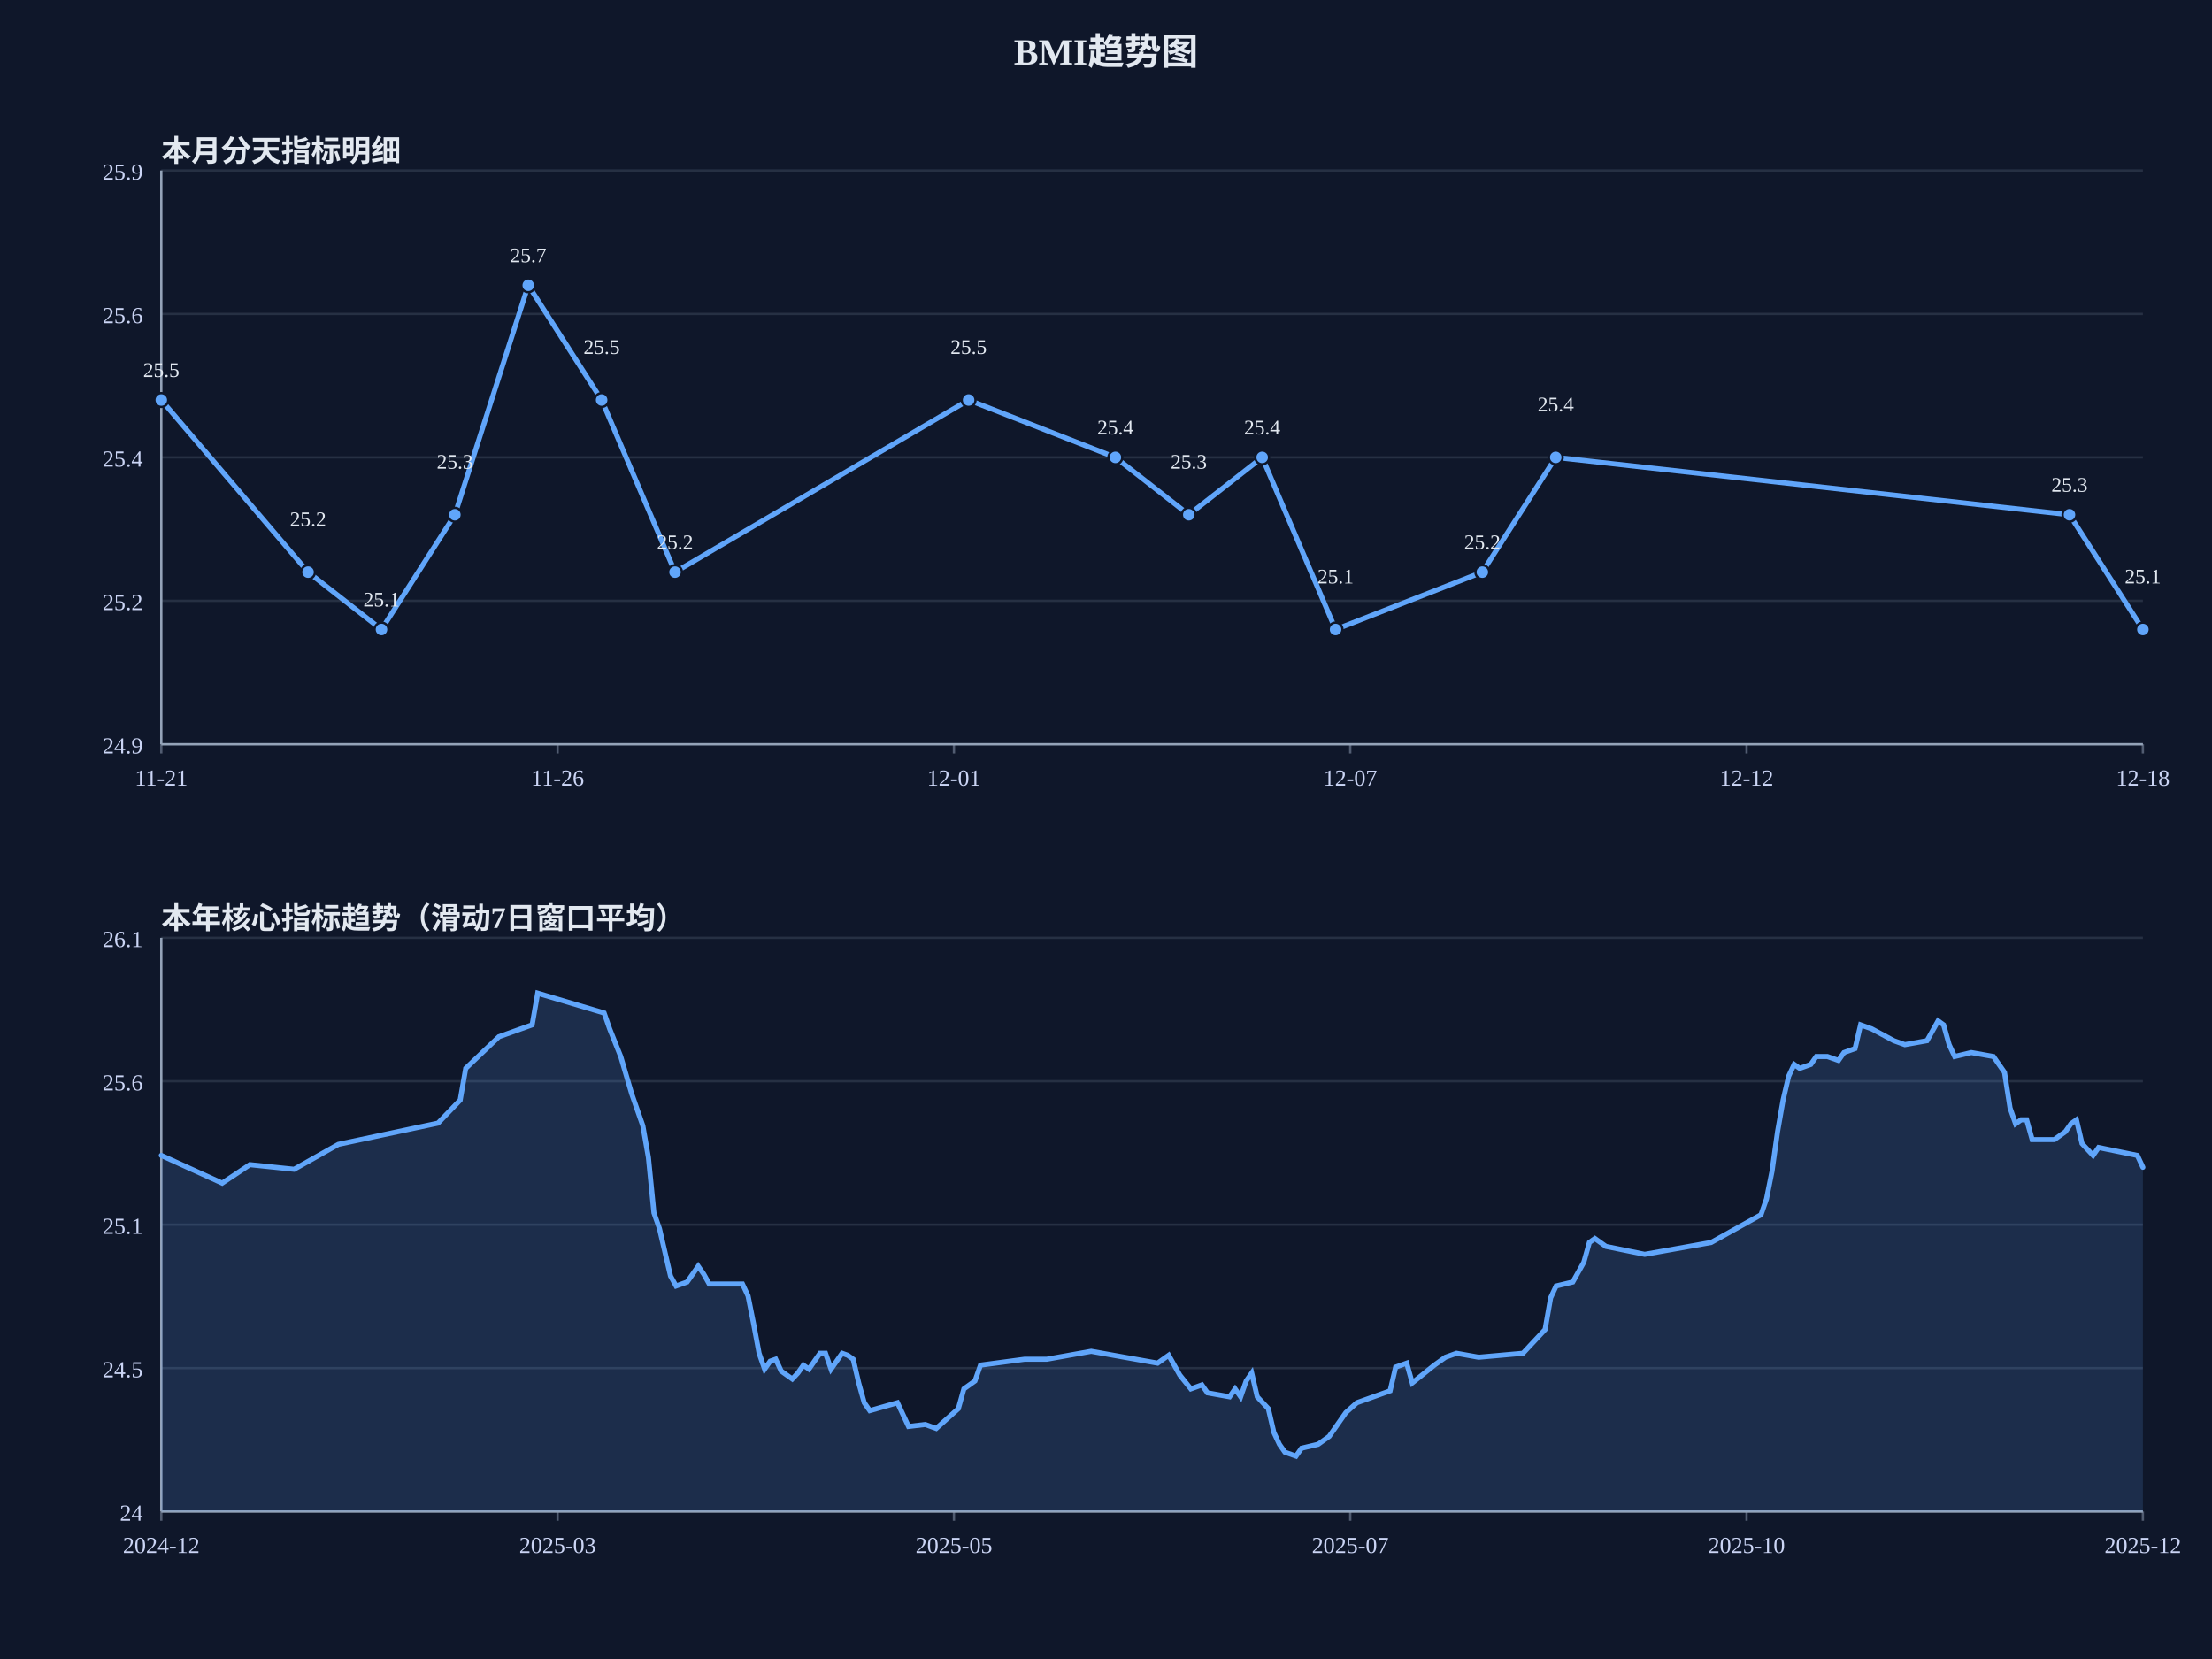
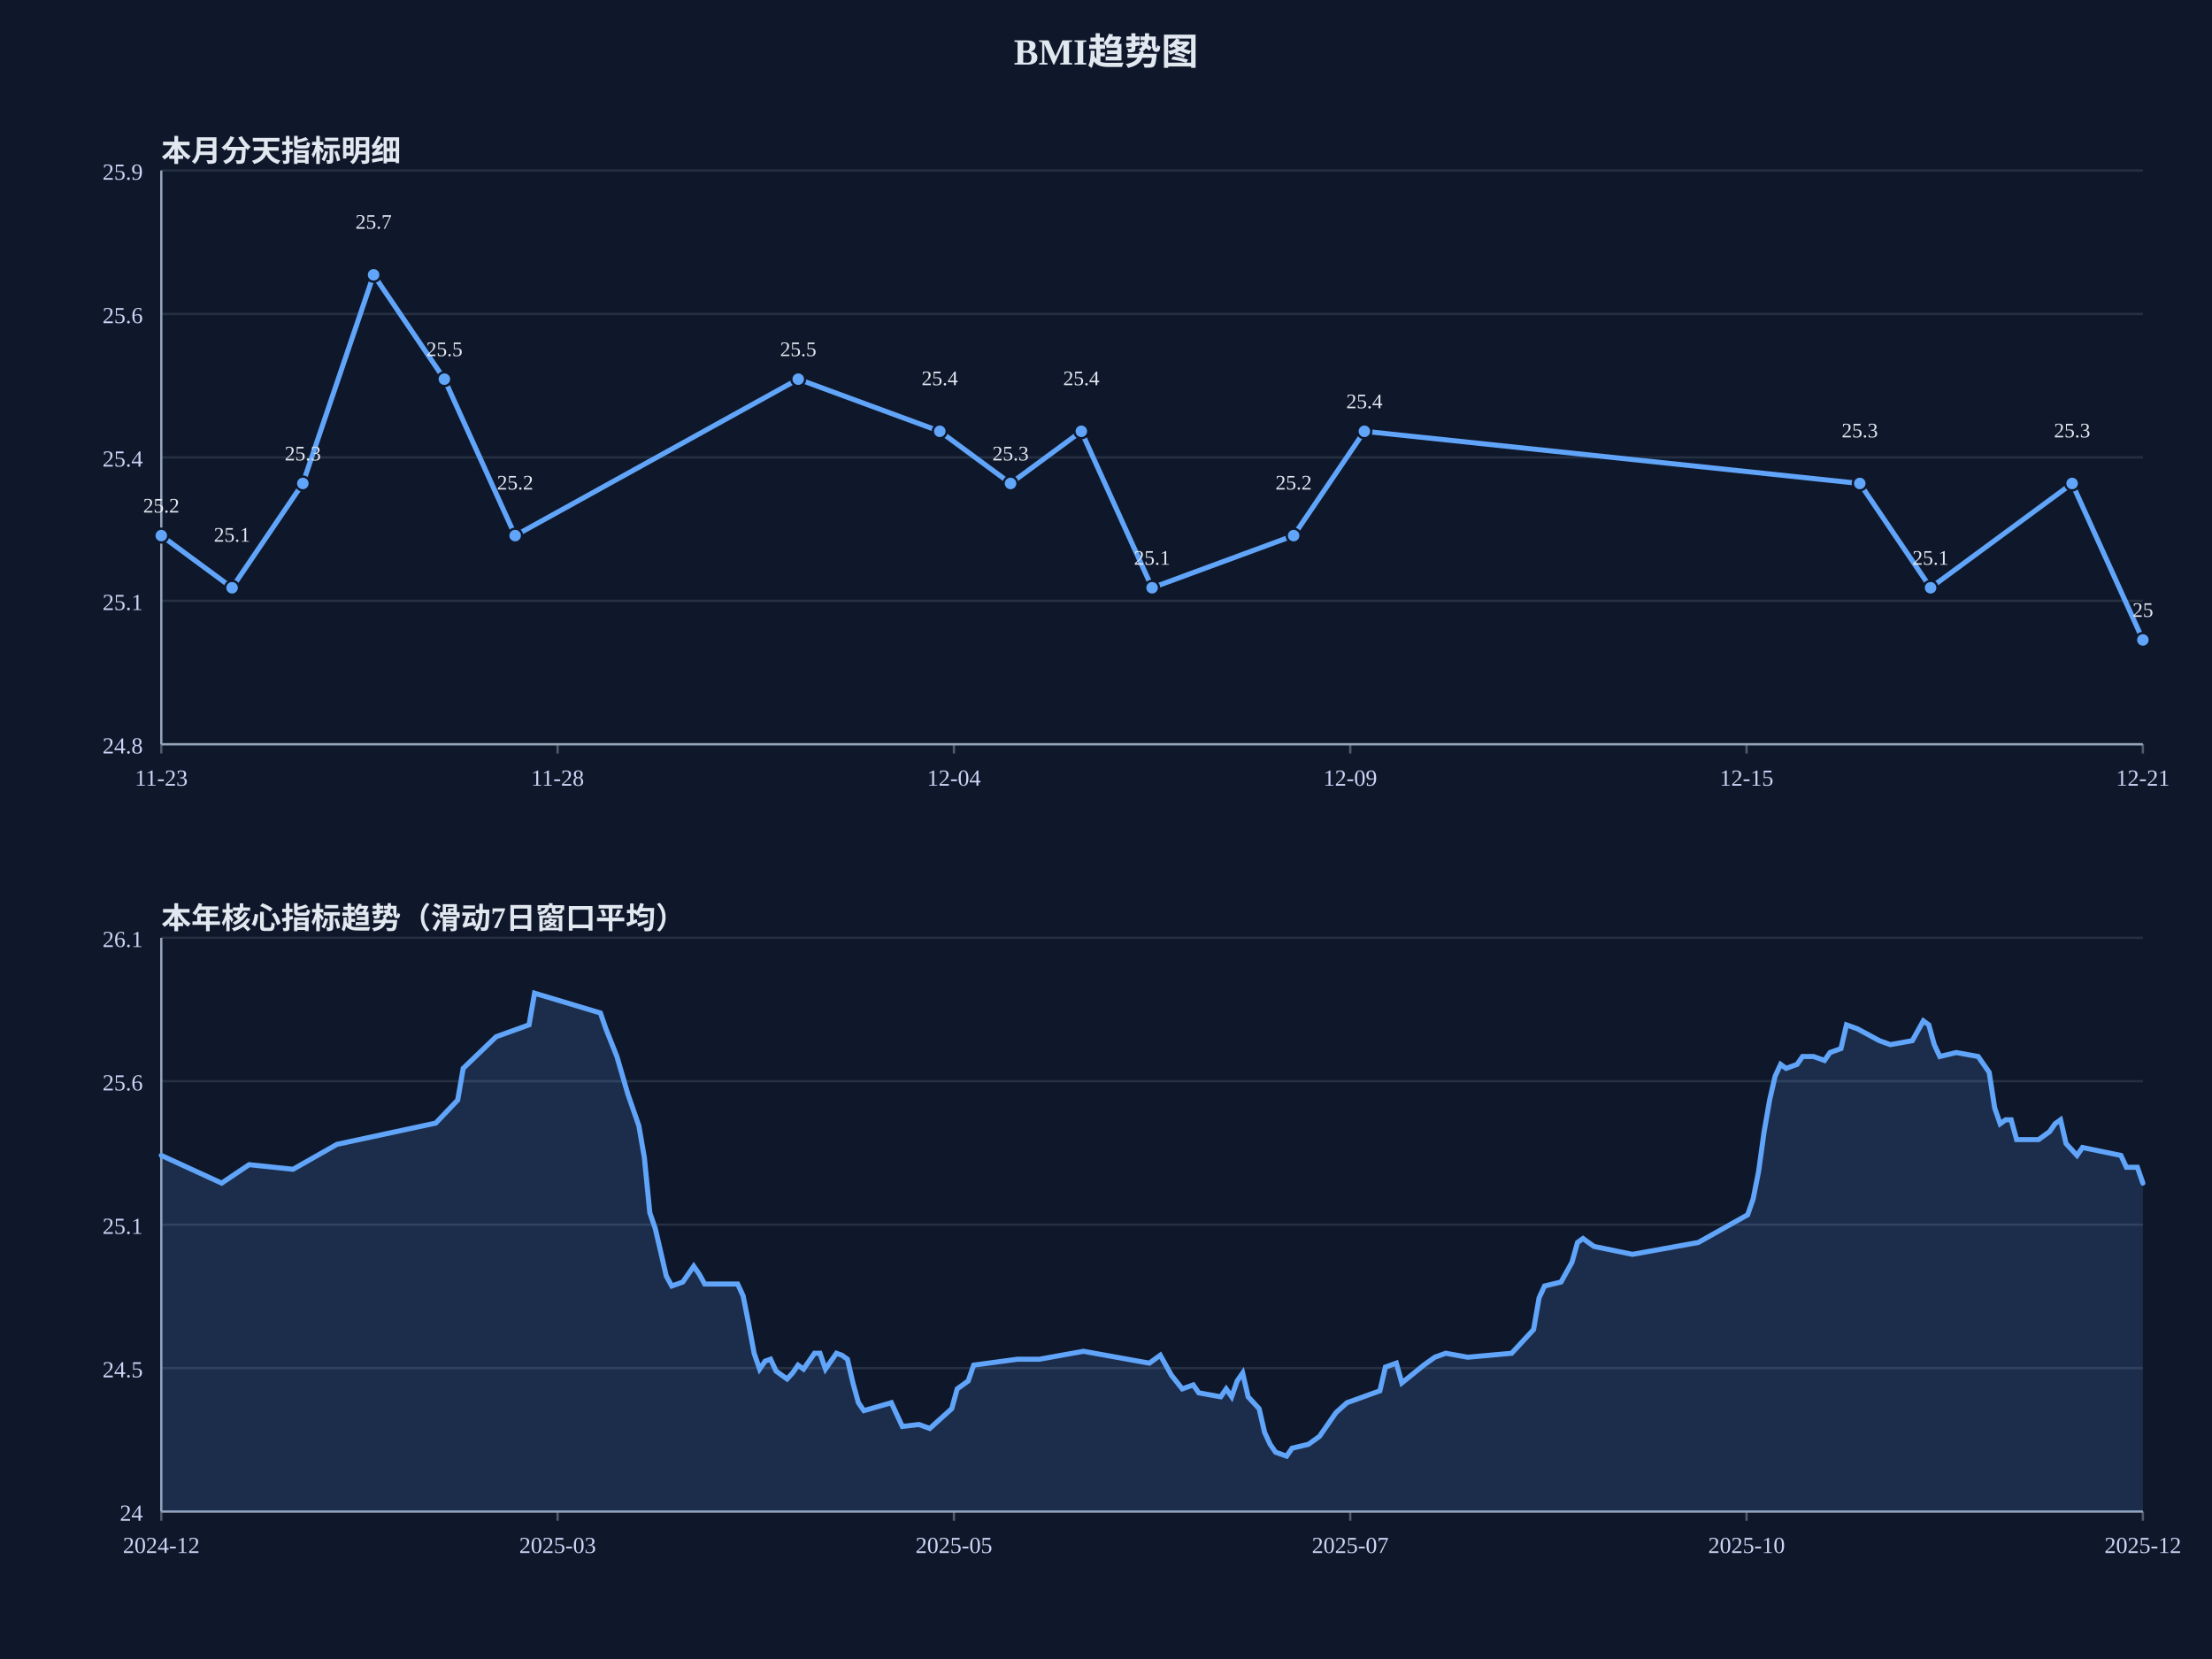
<svg xmlns="http://www.w3.org/2000/svg" viewBox="0 0 960 720" width="960" height="720">
  <rect width="960" height="720" fill="#0f172a" />
  <text x="480" y="28" fill="#e2e8f0" font-size="16" font-weight="700" text-anchor="middle">BMI趋势图</text>
  <text x="70" y="70" fill="#e2e8f0" font-size="13" font-weight="600">本月分天指标明细</text>
  <line x1="70" y1="323.00" x2="930" y2="323.00" stroke="#94a3b8" stroke-opacity="0.18" stroke-width="1" />
-   <text x="62" y="327.00" fill="#cbd5f5" font-size="10" text-anchor="end">24.9</text>
+   <text x="62" y="327.00" fill="#cbd5f5" font-size="10" text-anchor="end">24.8</text>
  <line x1="70" y1="260.75" x2="930" y2="260.75" stroke="#94a3b8" stroke-opacity="0.18" stroke-width="1" />
-   <text x="62" y="264.75" fill="#cbd5f5" font-size="10" text-anchor="end">25.2</text>
+   <text x="62" y="264.75" fill="#cbd5f5" font-size="10" text-anchor="end">25.1</text>
  <line x1="70" y1="198.50" x2="930" y2="198.50" stroke="#94a3b8" stroke-opacity="0.18" stroke-width="1" />
  <text x="62" y="202.50" fill="#cbd5f5" font-size="10" text-anchor="end">25.4</text>
  <line x1="70" y1="136.25" x2="930" y2="136.25" stroke="#94a3b8" stroke-opacity="0.18" stroke-width="1" />
  <text x="62" y="140.25" fill="#cbd5f5" font-size="10" text-anchor="end">25.6</text>
  <line x1="70" y1="74.00" x2="930" y2="74.00" stroke="#94a3b8" stroke-opacity="0.18" stroke-width="1" />
  <text x="62" y="78.00" fill="#cbd5f5" font-size="10" text-anchor="end">25.9</text>
  <line x1="70.00" y1="323" x2="70.00" y2="327" stroke="#94a3b8" stroke-opacity="0.5" stroke-width="1" />
-   <text x="70.00" y="341" fill="#cbd5f5" font-size="10" text-anchor="middle">11-21</text>
+   <text x="70.00" y="341" fill="#cbd5f5" font-size="10" text-anchor="middle">11-23</text>
  <line x1="242.00" y1="323" x2="242.00" y2="327" stroke="#94a3b8" stroke-opacity="0.5" stroke-width="1" />
-   <text x="242.00" y="341" fill="#cbd5f5" font-size="10" text-anchor="middle">11-26</text>
+   <text x="242.00" y="341" fill="#cbd5f5" font-size="10" text-anchor="middle">11-28</text>
  <line x1="414.00" y1="323" x2="414.00" y2="327" stroke="#94a3b8" stroke-opacity="0.5" stroke-width="1" />
-   <text x="414.00" y="341" fill="#cbd5f5" font-size="10" text-anchor="middle">12-01</text>
+   <text x="414.00" y="341" fill="#cbd5f5" font-size="10" text-anchor="middle">12-04</text>
  <line x1="586.00" y1="323" x2="586.00" y2="327" stroke="#94a3b8" stroke-opacity="0.5" stroke-width="1" />
-   <text x="586.00" y="341" fill="#cbd5f5" font-size="10" text-anchor="middle">12-07</text>
+   <text x="586.00" y="341" fill="#cbd5f5" font-size="10" text-anchor="middle">12-09</text>
  <line x1="758.00" y1="323" x2="758.00" y2="327" stroke="#94a3b8" stroke-opacity="0.5" stroke-width="1" />
-   <text x="758.00" y="341" fill="#cbd5f5" font-size="10" text-anchor="middle">12-12</text>
+   <text x="758.00" y="341" fill="#cbd5f5" font-size="10" text-anchor="middle">12-15</text>
  <line x1="930.00" y1="323" x2="930.00" y2="327" stroke="#94a3b8" stroke-opacity="0.5" stroke-width="1" />
-   <text x="930.00" y="341" fill="#cbd5f5" font-size="10" text-anchor="middle">12-18</text>
+   <text x="930.00" y="341" fill="#cbd5f5" font-size="10" text-anchor="middle">12-21</text>
  <line x1="70" y1="74" x2="70" y2="323" stroke="#94a3b8" stroke-width="1" />
  <line x1="70" y1="323" x2="930" y2="323" stroke="#94a3b8" stroke-width="1" />
-   <path d="M70.00,173.60 L133.70,248.30 L165.56,273.20 L197.41,223.40 L229.26,123.80 L261.11,173.60 L292.96,248.30 L420.37,173.60 L484.07,198.50 L515.93,223.40 L547.78,198.50 L579.63,273.20 L643.33,248.30 L675.19,198.50 L898.15,223.40 L930.00,273.20" fill="none" stroke="#60a5fa" stroke-width="2.2" stroke-linecap="round" />
-   <circle cx="70.00" cy="173.60" r="3" fill="#60a5fa" stroke="#0f172a" stroke-width="1" />
-   <text x="70.00" y="163.60" fill="#e2e8f0" font-size="9" text-anchor="middle">25.5</text>
-   <circle cx="133.70" cy="248.30" r="3" fill="#60a5fa" stroke="#0f172a" stroke-width="1" />
-   <text x="133.70" y="228.30" fill="#e2e8f0" font-size="9" text-anchor="middle">25.2</text>
-   <circle cx="165.56" cy="273.20" r="3" fill="#60a5fa" stroke="#0f172a" stroke-width="1" />
-   <text x="165.56" y="263.20" fill="#e2e8f0" font-size="9" text-anchor="middle">25.1</text>
-   <circle cx="197.41" cy="223.40" r="3" fill="#60a5fa" stroke="#0f172a" stroke-width="1" />
-   <text x="197.41" y="203.40" fill="#e2e8f0" font-size="9" text-anchor="middle">25.3</text>
-   <circle cx="229.26" cy="123.80" r="3" fill="#60a5fa" stroke="#0f172a" stroke-width="1" />
-   <text x="229.26" y="113.80" fill="#e2e8f0" font-size="9" text-anchor="middle">25.7</text>
-   <circle cx="261.11" cy="173.60" r="3" fill="#60a5fa" stroke="#0f172a" stroke-width="1" />
-   <text x="261.11" y="153.60" fill="#e2e8f0" font-size="9" text-anchor="middle">25.5</text>
-   <circle cx="292.96" cy="248.30" r="3" fill="#60a5fa" stroke="#0f172a" stroke-width="1" />
-   <text x="292.96" y="238.30" fill="#e2e8f0" font-size="9" text-anchor="middle">25.2</text>
-   <circle cx="420.37" cy="173.60" r="3" fill="#60a5fa" stroke="#0f172a" stroke-width="1" />
-   <text x="420.37" y="153.60" fill="#e2e8f0" font-size="9" text-anchor="middle">25.5</text>
-   <circle cx="484.07" cy="198.50" r="3" fill="#60a5fa" stroke="#0f172a" stroke-width="1" />
-   <text x="484.07" y="188.50" fill="#e2e8f0" font-size="9" text-anchor="middle">25.4</text>
-   <circle cx="515.93" cy="223.40" r="3" fill="#60a5fa" stroke="#0f172a" stroke-width="1" />
-   <text x="515.93" y="203.40" fill="#e2e8f0" font-size="9" text-anchor="middle">25.3</text>
-   <circle cx="547.78" cy="198.50" r="3" fill="#60a5fa" stroke="#0f172a" stroke-width="1" />
-   <text x="547.78" y="188.50" fill="#e2e8f0" font-size="9" text-anchor="middle">25.4</text>
-   <circle cx="579.63" cy="273.20" r="3" fill="#60a5fa" stroke="#0f172a" stroke-width="1" />
-   <text x="579.63" y="253.20" fill="#e2e8f0" font-size="9" text-anchor="middle">25.1</text>
-   <circle cx="643.33" cy="248.30" r="3" fill="#60a5fa" stroke="#0f172a" stroke-width="1" />
-   <text x="643.33" y="238.30" fill="#e2e8f0" font-size="9" text-anchor="middle">25.2</text>
-   <circle cx="675.19" cy="198.50" r="3" fill="#60a5fa" stroke="#0f172a" stroke-width="1" />
-   <text x="675.19" y="178.50" fill="#e2e8f0" font-size="9" text-anchor="middle">25.4</text>
-   <circle cx="898.15" cy="223.40" r="3" fill="#60a5fa" stroke="#0f172a" stroke-width="1" />
-   <text x="898.15" y="213.40" fill="#e2e8f0" font-size="9" text-anchor="middle">25.3</text>
-   <circle cx="930.00" cy="273.20" r="3" fill="#60a5fa" stroke="#0f172a" stroke-width="1" />
-   <text x="930.00" y="253.20" fill="#e2e8f0" font-size="9" text-anchor="middle">25.1</text>
+   <path d="M70.00,232.45 L100.71,255.09 L131.43,209.82 L162.14,119.27 L192.86,164.55 L223.57,232.45 L346.43,164.55 L407.86,187.18 L438.57,209.82 L469.29,187.18 L500.00,255.09 L561.43,232.45 L592.14,187.18 L807.14,209.82 L837.86,255.09 L899.29,209.82 L930.00,277.73" fill="none" stroke="#60a5fa" stroke-width="2.2" stroke-linecap="round" />
+   <circle cx="70.00" cy="232.45" r="3" fill="#60a5fa" stroke="#0f172a" stroke-width="1" />
+   <text x="70.00" y="222.45" fill="#e2e8f0" font-size="9" text-anchor="middle">25.2</text>
+   <circle cx="100.71" cy="255.09" r="3" fill="#60a5fa" stroke="#0f172a" stroke-width="1" />
+   <text x="100.71" y="235.09" fill="#e2e8f0" font-size="9" text-anchor="middle">25.1</text>
+   <circle cx="131.43" cy="209.82" r="3" fill="#60a5fa" stroke="#0f172a" stroke-width="1" />
+   <text x="131.43" y="199.82" fill="#e2e8f0" font-size="9" text-anchor="middle">25.3</text>
+   <circle cx="162.14" cy="119.27" r="3" fill="#60a5fa" stroke="#0f172a" stroke-width="1" />
+   <text x="162.14" y="99.27" fill="#e2e8f0" font-size="9" text-anchor="middle">25.7</text>
+   <circle cx="192.86" cy="164.55" r="3" fill="#60a5fa" stroke="#0f172a" stroke-width="1" />
+   <text x="192.86" y="154.55" fill="#e2e8f0" font-size="9" text-anchor="middle">25.5</text>
+   <circle cx="223.57" cy="232.45" r="3" fill="#60a5fa" stroke="#0f172a" stroke-width="1" />
+   <text x="223.57" y="212.45" fill="#e2e8f0" font-size="9" text-anchor="middle">25.2</text>
+   <circle cx="346.43" cy="164.55" r="3" fill="#60a5fa" stroke="#0f172a" stroke-width="1" />
+   <text x="346.43" y="154.55" fill="#e2e8f0" font-size="9" text-anchor="middle">25.5</text>
+   <circle cx="407.86" cy="187.18" r="3" fill="#60a5fa" stroke="#0f172a" stroke-width="1" />
+   <text x="407.86" y="167.18" fill="#e2e8f0" font-size="9" text-anchor="middle">25.4</text>
+   <circle cx="438.57" cy="209.82" r="3" fill="#60a5fa" stroke="#0f172a" stroke-width="1" />
+   <text x="438.57" y="199.82" fill="#e2e8f0" font-size="9" text-anchor="middle">25.3</text>
+   <circle cx="469.29" cy="187.18" r="3" fill="#60a5fa" stroke="#0f172a" stroke-width="1" />
+   <text x="469.29" y="167.18" fill="#e2e8f0" font-size="9" text-anchor="middle">25.4</text>
+   <circle cx="500.00" cy="255.09" r="3" fill="#60a5fa" stroke="#0f172a" stroke-width="1" />
+   <text x="500.00" y="245.09" fill="#e2e8f0" font-size="9" text-anchor="middle">25.1</text>
+   <circle cx="561.43" cy="232.45" r="3" fill="#60a5fa" stroke="#0f172a" stroke-width="1" />
+   <text x="561.43" y="212.45" fill="#e2e8f0" font-size="9" text-anchor="middle">25.2</text>
+   <circle cx="592.14" cy="187.18" r="3" fill="#60a5fa" stroke="#0f172a" stroke-width="1" />
+   <text x="592.14" y="177.18" fill="#e2e8f0" font-size="9" text-anchor="middle">25.4</text>
+   <circle cx="807.14" cy="209.82" r="3" fill="#60a5fa" stroke="#0f172a" stroke-width="1" />
+   <text x="807.14" y="189.82" fill="#e2e8f0" font-size="9" text-anchor="middle">25.3</text>
+   <circle cx="837.86" cy="255.09" r="3" fill="#60a5fa" stroke="#0f172a" stroke-width="1" />
+   <text x="837.86" y="245.09" fill="#e2e8f0" font-size="9" text-anchor="middle">25.1</text>
+   <circle cx="899.29" cy="209.82" r="3" fill="#60a5fa" stroke="#0f172a" stroke-width="1" />
+   <text x="899.29" y="189.82" fill="#e2e8f0" font-size="9" text-anchor="middle">25.3</text>
+   <circle cx="930.00" cy="277.73" r="3" fill="#60a5fa" stroke="#0f172a" stroke-width="1" />
+   <text x="930.00" y="267.73" fill="#e2e8f0" font-size="9" text-anchor="middle">25</text>
  <text x="70" y="403" fill="#e2e8f0" font-size="13" font-weight="600">本年核心指标趋势（滑动7日窗口平均）</text>
  <line x1="70" y1="656.00" x2="930" y2="656.00" stroke="#94a3b8" stroke-opacity="0.18" stroke-width="1" />
  <text x="62" y="660.00" fill="#cbd5f5" font-size="10" text-anchor="end">24</text>
  <line x1="70" y1="593.75" x2="930" y2="593.75" stroke="#94a3b8" stroke-opacity="0.18" stroke-width="1" />
  <text x="62" y="597.75" fill="#cbd5f5" font-size="10" text-anchor="end">24.5</text>
  <line x1="70" y1="531.50" x2="930" y2="531.50" stroke="#94a3b8" stroke-opacity="0.18" stroke-width="1" />
  <text x="62" y="535.50" fill="#cbd5f5" font-size="10" text-anchor="end">25.1</text>
  <line x1="70" y1="469.25" x2="930" y2="469.25" stroke="#94a3b8" stroke-opacity="0.18" stroke-width="1" />
  <text x="62" y="473.25" fill="#cbd5f5" font-size="10" text-anchor="end">25.6</text>
  <line x1="70" y1="407.00" x2="930" y2="407.00" stroke="#94a3b8" stroke-opacity="0.18" stroke-width="1" />
  <text x="62" y="411.00" fill="#cbd5f5" font-size="10" text-anchor="end">26.1</text>
  <line x1="70.00" y1="656" x2="70.00" y2="660" stroke="#94a3b8" stroke-opacity="0.5" stroke-width="1" />
  <text x="70.00" y="674" fill="#cbd5f5" font-size="10" text-anchor="middle">2024-12</text>
  <line x1="242.00" y1="656" x2="242.00" y2="660" stroke="#94a3b8" stroke-opacity="0.5" stroke-width="1" />
  <text x="242.00" y="674" fill="#cbd5f5" font-size="10" text-anchor="middle">2025-03</text>
  <line x1="414.00" y1="656" x2="414.00" y2="660" stroke="#94a3b8" stroke-opacity="0.5" stroke-width="1" />
  <text x="414.00" y="674" fill="#cbd5f5" font-size="10" text-anchor="middle">2025-05</text>
  <line x1="586.00" y1="656" x2="586.00" y2="660" stroke="#94a3b8" stroke-opacity="0.5" stroke-width="1" />
  <text x="586.00" y="674" fill="#cbd5f5" font-size="10" text-anchor="middle">2025-07</text>
  <line x1="758.00" y1="656" x2="758.00" y2="660" stroke="#94a3b8" stroke-opacity="0.5" stroke-width="1" />
  <text x="758.00" y="674" fill="#cbd5f5" font-size="10" text-anchor="middle">2025-10</text>
  <line x1="930.00" y1="656" x2="930.00" y2="660" stroke="#94a3b8" stroke-opacity="0.5" stroke-width="1" />
  <text x="930.00" y="674" fill="#cbd5f5" font-size="10" text-anchor="middle">2025-12</text>
  <line x1="70" y1="407" x2="70" y2="656" stroke="#94a3b8" stroke-width="1" />
  <line x1="70" y1="656" x2="930" y2="656" stroke="#94a3b8" stroke-width="1" />
-   <path d="M70.00,656.00 L70.00,501.45 L96.42,513.47 L108.44,505.46 L127.65,507.46 L146.87,496.64 L190.11,487.42 L199.72,477.41 L202.12,463.67 L216.54,449.93 L230.95,444.78 L233.35,431.04 L262.18,439.63 L264.58,446.50 L269.39,458.52 L274.19,474.83 L278.99,488.57 L281.40,502.31 L283.80,526.35 L286.20,533.22 L288.60,543.52 L291.01,553.82 L293.41,558.12 L298.21,556.40 L300.61,552.97 L303.02,549.53 L305.42,552.97 L307.82,557.26 L322.23,557.26 L324.64,562.41 L327.04,574.43 L329.44,587.31 L331.84,594.18 L334.25,590.74 L336.65,589.89 L339.05,595.04 L341.45,596.76 L343.85,598.47 L346.26,595.90 L348.66,592.46 L351.06,594.18 L353.46,590.74 L355.87,587.31 L358.27,587.31 L360.67,594.18 L365.47,587.31 L367.88,588.17 L370.28,589.89 L372.68,600.19 L375.08,608.78 L377.49,612.21 L389.50,608.78 L394.30,619.08 L401.51,618.22 L406.31,619.94 L415.92,611.35 L418.32,602.77 L423.13,599.33 L425.53,592.46 L444.75,589.89 L454.36,589.89 L463.97,588.17 L473.58,586.45 L502.40,591.60 L507.21,588.17 L512.01,596.76 L516.82,602.77 L521.62,601.05 L524.02,604.48 L533.63,606.20 L536.03,602.77 L538.44,606.20 L540.84,599.33 L543.24,595.90 L545.64,606.20 L550.45,611.35 L552.85,621.66 L555.25,626.81 L557.65,630.24 L562.46,631.96 L564.86,628.52 L572.07,626.81 L576.87,623.37 L584.08,613.07 L588.88,608.78 L593.69,607.06 L598.49,605.34 L603.30,603.62 L605.70,593.32 L610.50,591.60 L612.91,600.19 L622.51,592.46 L627.32,589.03 L632.12,587.31 L641.73,589.03 L660.95,587.31 L670.56,577.01 L672.96,563.27 L675.36,558.12 L682.57,556.40 L687.37,547.81 L689.78,539.23 L692.18,537.51 L694.58,539.23 L696.98,540.94 L713.80,544.38 L742.63,539.23 L764.25,527.21 L766.65,520.34 L769.05,508.32 L771.45,491.14 L773.85,477.41 L776.26,467.10 L778.66,461.95 L781.06,463.67 L785.87,461.95 L788.27,458.52 L790.67,458.52 L793.07,458.52 L797.88,460.23 L800.28,456.80 L805.08,455.08 L807.49,444.78 L812.29,446.50 L821.90,451.65 L826.70,453.37 L836.31,451.65 L841.12,443.06 L843.52,444.78 L845.92,453.37 L848.32,458.52 L855.53,456.80 L865.14,458.52 L869.94,465.39 L872.35,480.84 L874.75,487.71 L877.15,485.99 L879.55,485.99 L881.96,494.58 L891.56,494.58 L896.37,491.14 L898.77,487.71 L901.17,485.99 L903.58,496.30 L908.38,501.45 L910.78,498.01 L927.60,501.45 L930.00,506.60 L930.00,656.00 Z" fill="#60a5fa" fill-opacity="0.16" stroke="none" />
-   <path d="M70.00,501.45 L96.42,513.47 L108.44,505.46 L127.65,507.46 L146.87,496.64 L190.11,487.42 L199.72,477.41 L202.12,463.67 L216.54,449.93 L230.95,444.78 L233.35,431.04 L262.18,439.63 L264.58,446.50 L269.39,458.52 L274.19,474.83 L278.99,488.57 L281.40,502.31 L283.80,526.35 L286.20,533.22 L288.60,543.52 L291.01,553.82 L293.41,558.12 L298.21,556.40 L300.61,552.97 L303.02,549.53 L305.42,552.97 L307.82,557.26 L322.23,557.26 L324.64,562.41 L327.04,574.43 L329.44,587.31 L331.84,594.18 L334.25,590.74 L336.65,589.89 L339.05,595.04 L341.45,596.76 L343.85,598.47 L346.26,595.90 L348.66,592.46 L351.06,594.18 L353.46,590.74 L355.87,587.31 L358.27,587.31 L360.67,594.18 L365.47,587.31 L367.88,588.17 L370.28,589.89 L372.68,600.19 L375.08,608.78 L377.49,612.21 L389.50,608.78 L394.30,619.08 L401.51,618.22 L406.31,619.94 L415.92,611.35 L418.32,602.77 L423.13,599.33 L425.53,592.46 L444.75,589.89 L454.36,589.89 L463.97,588.17 L473.58,586.45 L502.40,591.60 L507.21,588.17 L512.01,596.76 L516.82,602.77 L521.62,601.05 L524.02,604.48 L533.63,606.20 L536.03,602.77 L538.44,606.20 L540.84,599.33 L543.24,595.90 L545.64,606.20 L550.45,611.35 L552.85,621.66 L555.25,626.81 L557.65,630.24 L562.46,631.96 L564.86,628.52 L572.07,626.81 L576.87,623.37 L584.08,613.07 L588.88,608.78 L593.69,607.06 L598.49,605.34 L603.30,603.62 L605.70,593.32 L610.50,591.60 L612.91,600.19 L622.51,592.46 L627.32,589.03 L632.12,587.31 L641.73,589.03 L660.95,587.31 L670.56,577.01 L672.96,563.27 L675.36,558.12 L682.57,556.40 L687.37,547.81 L689.78,539.23 L692.18,537.51 L694.58,539.23 L696.98,540.94 L713.80,544.38 L742.63,539.23 L764.25,527.21 L766.65,520.34 L769.05,508.32 L771.45,491.14 L773.85,477.41 L776.26,467.10 L778.66,461.95 L781.06,463.67 L785.87,461.95 L788.27,458.52 L790.67,458.52 L793.07,458.52 L797.88,460.23 L800.28,456.80 L805.08,455.08 L807.49,444.78 L812.29,446.50 L821.90,451.65 L826.70,453.37 L836.31,451.65 L841.12,443.06 L843.52,444.78 L845.92,453.37 L848.32,458.52 L855.53,456.80 L865.14,458.52 L869.94,465.39 L872.35,480.84 L874.75,487.71 L877.15,485.99 L879.55,485.99 L881.96,494.58 L891.56,494.58 L896.37,491.14 L898.77,487.71 L901.17,485.99 L903.58,496.30 L908.38,501.45 L910.78,498.01 L927.60,501.45 L930.00,506.60" fill="none" stroke="#60a5fa" stroke-width="2.2" stroke-linecap="round" />
+   <path d="M70.00,656.00 L70.00,501.45 L96.20,513.47 L108.12,505.46 L127.17,507.46 L146.23,496.64 L189.11,487.42 L198.64,477.41 L201.02,463.67 L215.32,449.93 L229.61,444.78 L231.99,431.04 L260.58,439.63 L262.96,446.50 L267.73,458.52 L272.49,474.83 L277.26,488.57 L279.64,502.31 L282.02,526.35 L284.40,533.22 L286.79,543.52 L289.17,553.82 L291.55,558.12 L296.32,556.40 L298.70,552.97 L301.08,549.53 L303.46,552.97 L305.84,557.26 L320.14,557.26 L322.52,562.41 L324.90,574.43 L327.29,587.31 L329.67,594.18 L332.05,590.74 L334.43,589.89 L336.81,595.04 L339.20,596.76 L341.58,598.47 L343.96,595.90 L346.34,592.46 L348.73,594.18 L351.11,590.74 L353.49,587.31 L355.87,587.31 L358.25,594.18 L363.02,587.31 L365.40,588.17 L367.78,589.89 L370.17,600.19 L372.55,608.78 L374.93,612.21 L386.84,608.78 L391.61,619.08 L398.75,618.22 L403.52,619.94 L413.05,611.35 L415.43,602.77 L420.19,599.33 L422.58,592.46 L441.63,589.89 L451.16,589.89 L460.69,588.17 L470.22,586.45 L498.81,591.60 L503.57,588.17 L508.34,596.76 L513.10,602.77 L517.87,601.05 L520.25,604.48 L529.78,606.20 L532.16,602.77 L534.54,606.20 L536.93,599.33 L539.31,595.90 L541.69,606.20 L546.45,611.35 L548.84,621.66 L551.22,626.81 L553.60,630.24 L558.37,631.96 L560.75,628.52 L567.89,626.81 L572.66,623.37 L579.81,613.07 L584.57,608.78 L589.34,607.06 L594.10,605.34 L598.86,603.62 L601.25,593.32 L606.01,591.60 L608.39,600.19 L617.92,592.46 L622.69,589.03 L627.45,587.31 L636.98,589.03 L656.04,587.31 L665.57,577.01 L667.95,563.27 L670.33,558.12 L677.48,556.40 L682.24,547.81 L684.63,539.23 L687.01,537.51 L689.39,539.23 L691.77,540.94 L708.45,544.38 L737.04,539.23 L758.48,527.21 L760.86,520.34 L763.24,508.32 L765.62,491.14 L768.01,477.41 L770.39,467.10 L772.77,461.95 L775.15,463.67 L779.92,461.95 L782.30,458.52 L784.68,458.52 L787.06,458.52 L791.83,460.23 L794.21,456.80 L798.98,455.08 L801.36,444.78 L806.12,446.50 L815.65,451.65 L820.42,453.37 L829.94,451.65 L834.71,443.06 L837.09,444.78 L839.47,453.37 L841.86,458.52 L849.00,456.80 L858.53,458.52 L863.30,465.39 L865.68,480.84 L868.06,487.71 L870.44,485.99 L872.83,485.99 L875.21,494.58 L884.74,494.58 L889.50,491.14 L891.88,487.71 L894.27,485.99 L896.65,496.30 L901.41,501.45 L903.80,498.01 L920.47,501.45 L922.85,506.60 L927.62,506.60 L930.00,513.47 L930.00,656.00 Z" fill="#60a5fa" fill-opacity="0.16" stroke="none" />
+   <path d="M70.00,501.45 L96.20,513.47 L108.12,505.46 L127.17,507.46 L146.23,496.64 L189.11,487.42 L198.64,477.41 L201.02,463.67 L215.32,449.93 L229.61,444.78 L231.99,431.04 L260.58,439.63 L262.96,446.50 L267.73,458.52 L272.49,474.83 L277.26,488.57 L279.64,502.31 L282.02,526.35 L284.40,533.22 L286.79,543.52 L289.17,553.82 L291.55,558.12 L296.32,556.40 L298.70,552.97 L301.08,549.53 L303.46,552.97 L305.84,557.26 L320.14,557.26 L322.52,562.41 L324.90,574.43 L327.29,587.31 L329.67,594.18 L332.05,590.74 L334.43,589.89 L336.81,595.04 L339.20,596.76 L341.58,598.47 L343.96,595.90 L346.34,592.46 L348.73,594.18 L351.11,590.74 L353.49,587.31 L355.87,587.31 L358.25,594.18 L363.02,587.31 L365.40,588.17 L367.78,589.89 L370.17,600.19 L372.55,608.78 L374.93,612.21 L386.84,608.78 L391.61,619.08 L398.75,618.22 L403.52,619.94 L413.05,611.35 L415.43,602.77 L420.19,599.33 L422.58,592.46 L441.63,589.89 L451.16,589.89 L460.69,588.17 L470.22,586.45 L498.81,591.60 L503.57,588.17 L508.34,596.76 L513.10,602.77 L517.87,601.05 L520.25,604.48 L529.78,606.20 L532.16,602.77 L534.54,606.20 L536.93,599.33 L539.31,595.90 L541.69,606.20 L546.45,611.35 L548.84,621.66 L551.22,626.81 L553.60,630.24 L558.37,631.96 L560.75,628.52 L567.89,626.81 L572.66,623.37 L579.81,613.07 L584.57,608.78 L589.34,607.06 L594.10,605.34 L598.86,603.62 L601.25,593.32 L606.01,591.60 L608.39,600.19 L617.92,592.46 L622.69,589.03 L627.45,587.31 L636.98,589.03 L656.04,587.31 L665.57,577.01 L667.95,563.27 L670.33,558.12 L677.48,556.40 L682.24,547.81 L684.63,539.23 L687.01,537.51 L689.39,539.23 L691.77,540.94 L708.45,544.38 L737.04,539.23 L758.48,527.21 L760.86,520.34 L763.24,508.32 L765.62,491.14 L768.01,477.41 L770.39,467.10 L772.77,461.95 L775.15,463.67 L779.92,461.95 L782.30,458.52 L784.68,458.52 L787.06,458.52 L791.83,460.23 L794.21,456.80 L798.98,455.08 L801.36,444.78 L806.12,446.50 L815.65,451.65 L820.42,453.37 L829.94,451.65 L834.71,443.06 L837.09,444.78 L839.47,453.37 L841.86,458.52 L849.00,456.80 L858.53,458.52 L863.30,465.39 L865.68,480.84 L868.06,487.71 L870.44,485.99 L872.83,485.99 L875.21,494.58 L884.74,494.58 L889.50,491.14 L891.88,487.71 L894.27,485.99 L896.65,496.30 L901.41,501.45 L903.80,498.01 L920.47,501.45 L922.85,506.60 L927.62,506.60 L930.00,513.47" fill="none" stroke="#60a5fa" stroke-width="2.2" stroke-linecap="round" />
</svg>
